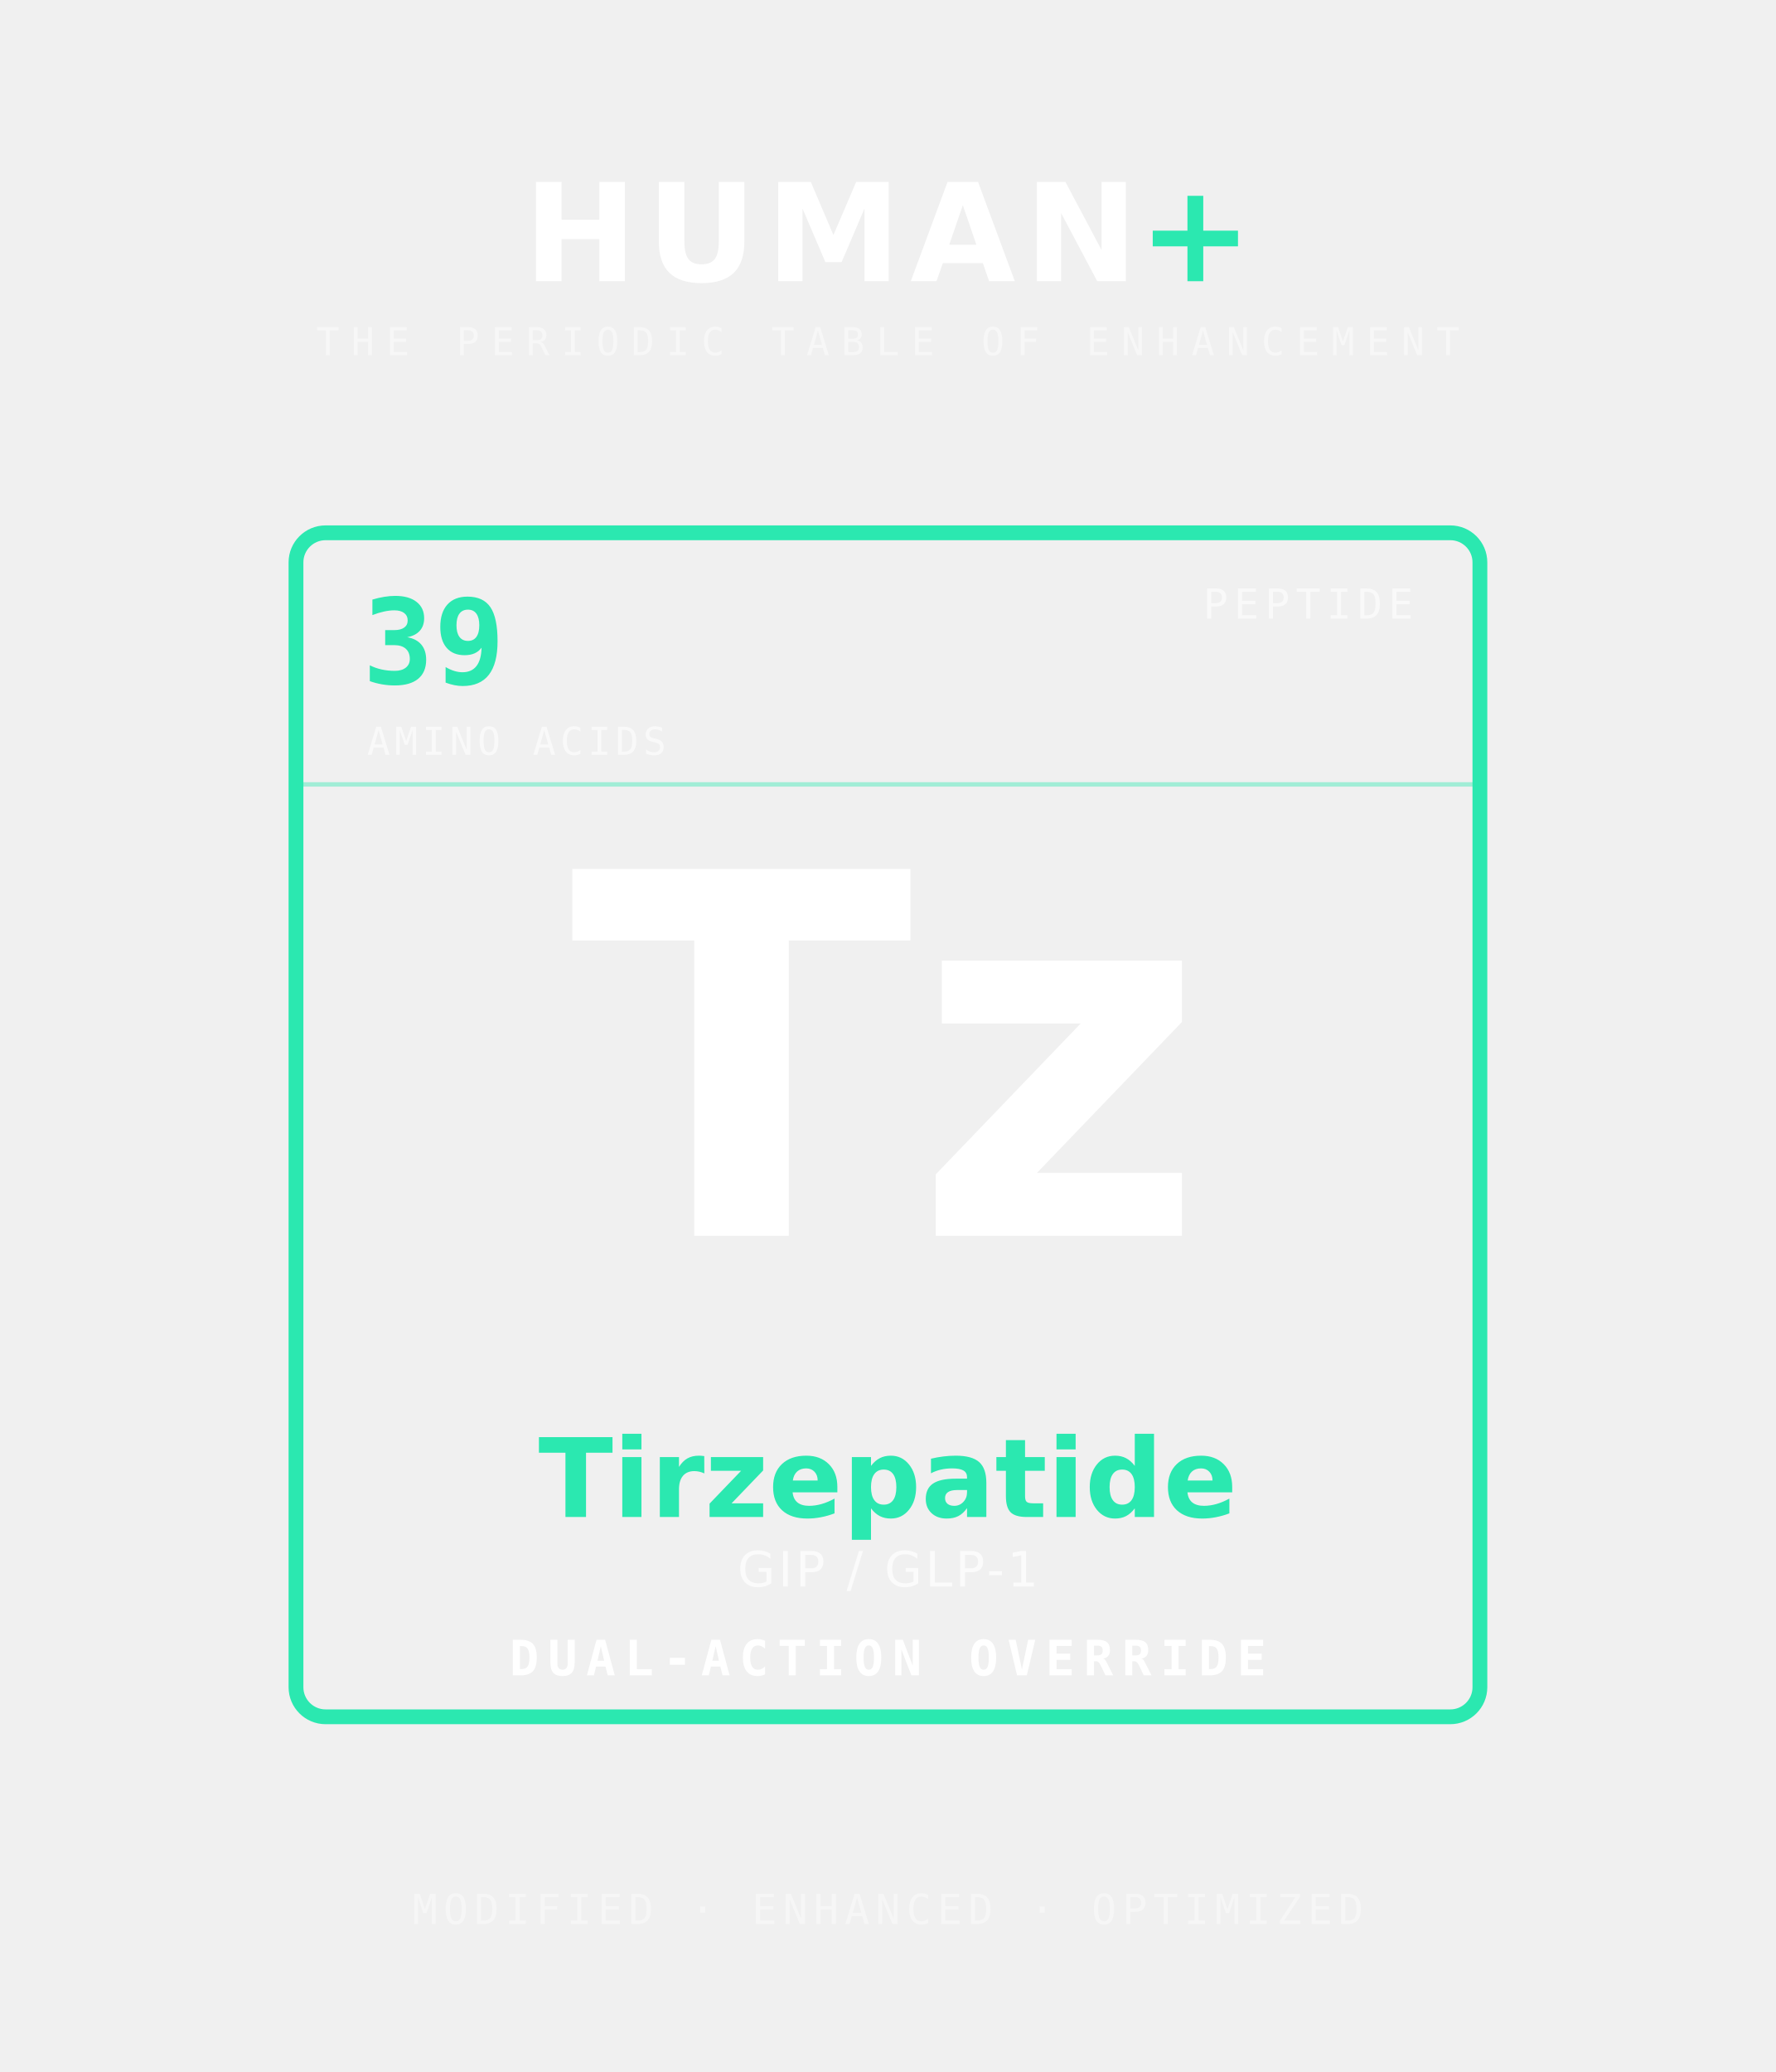
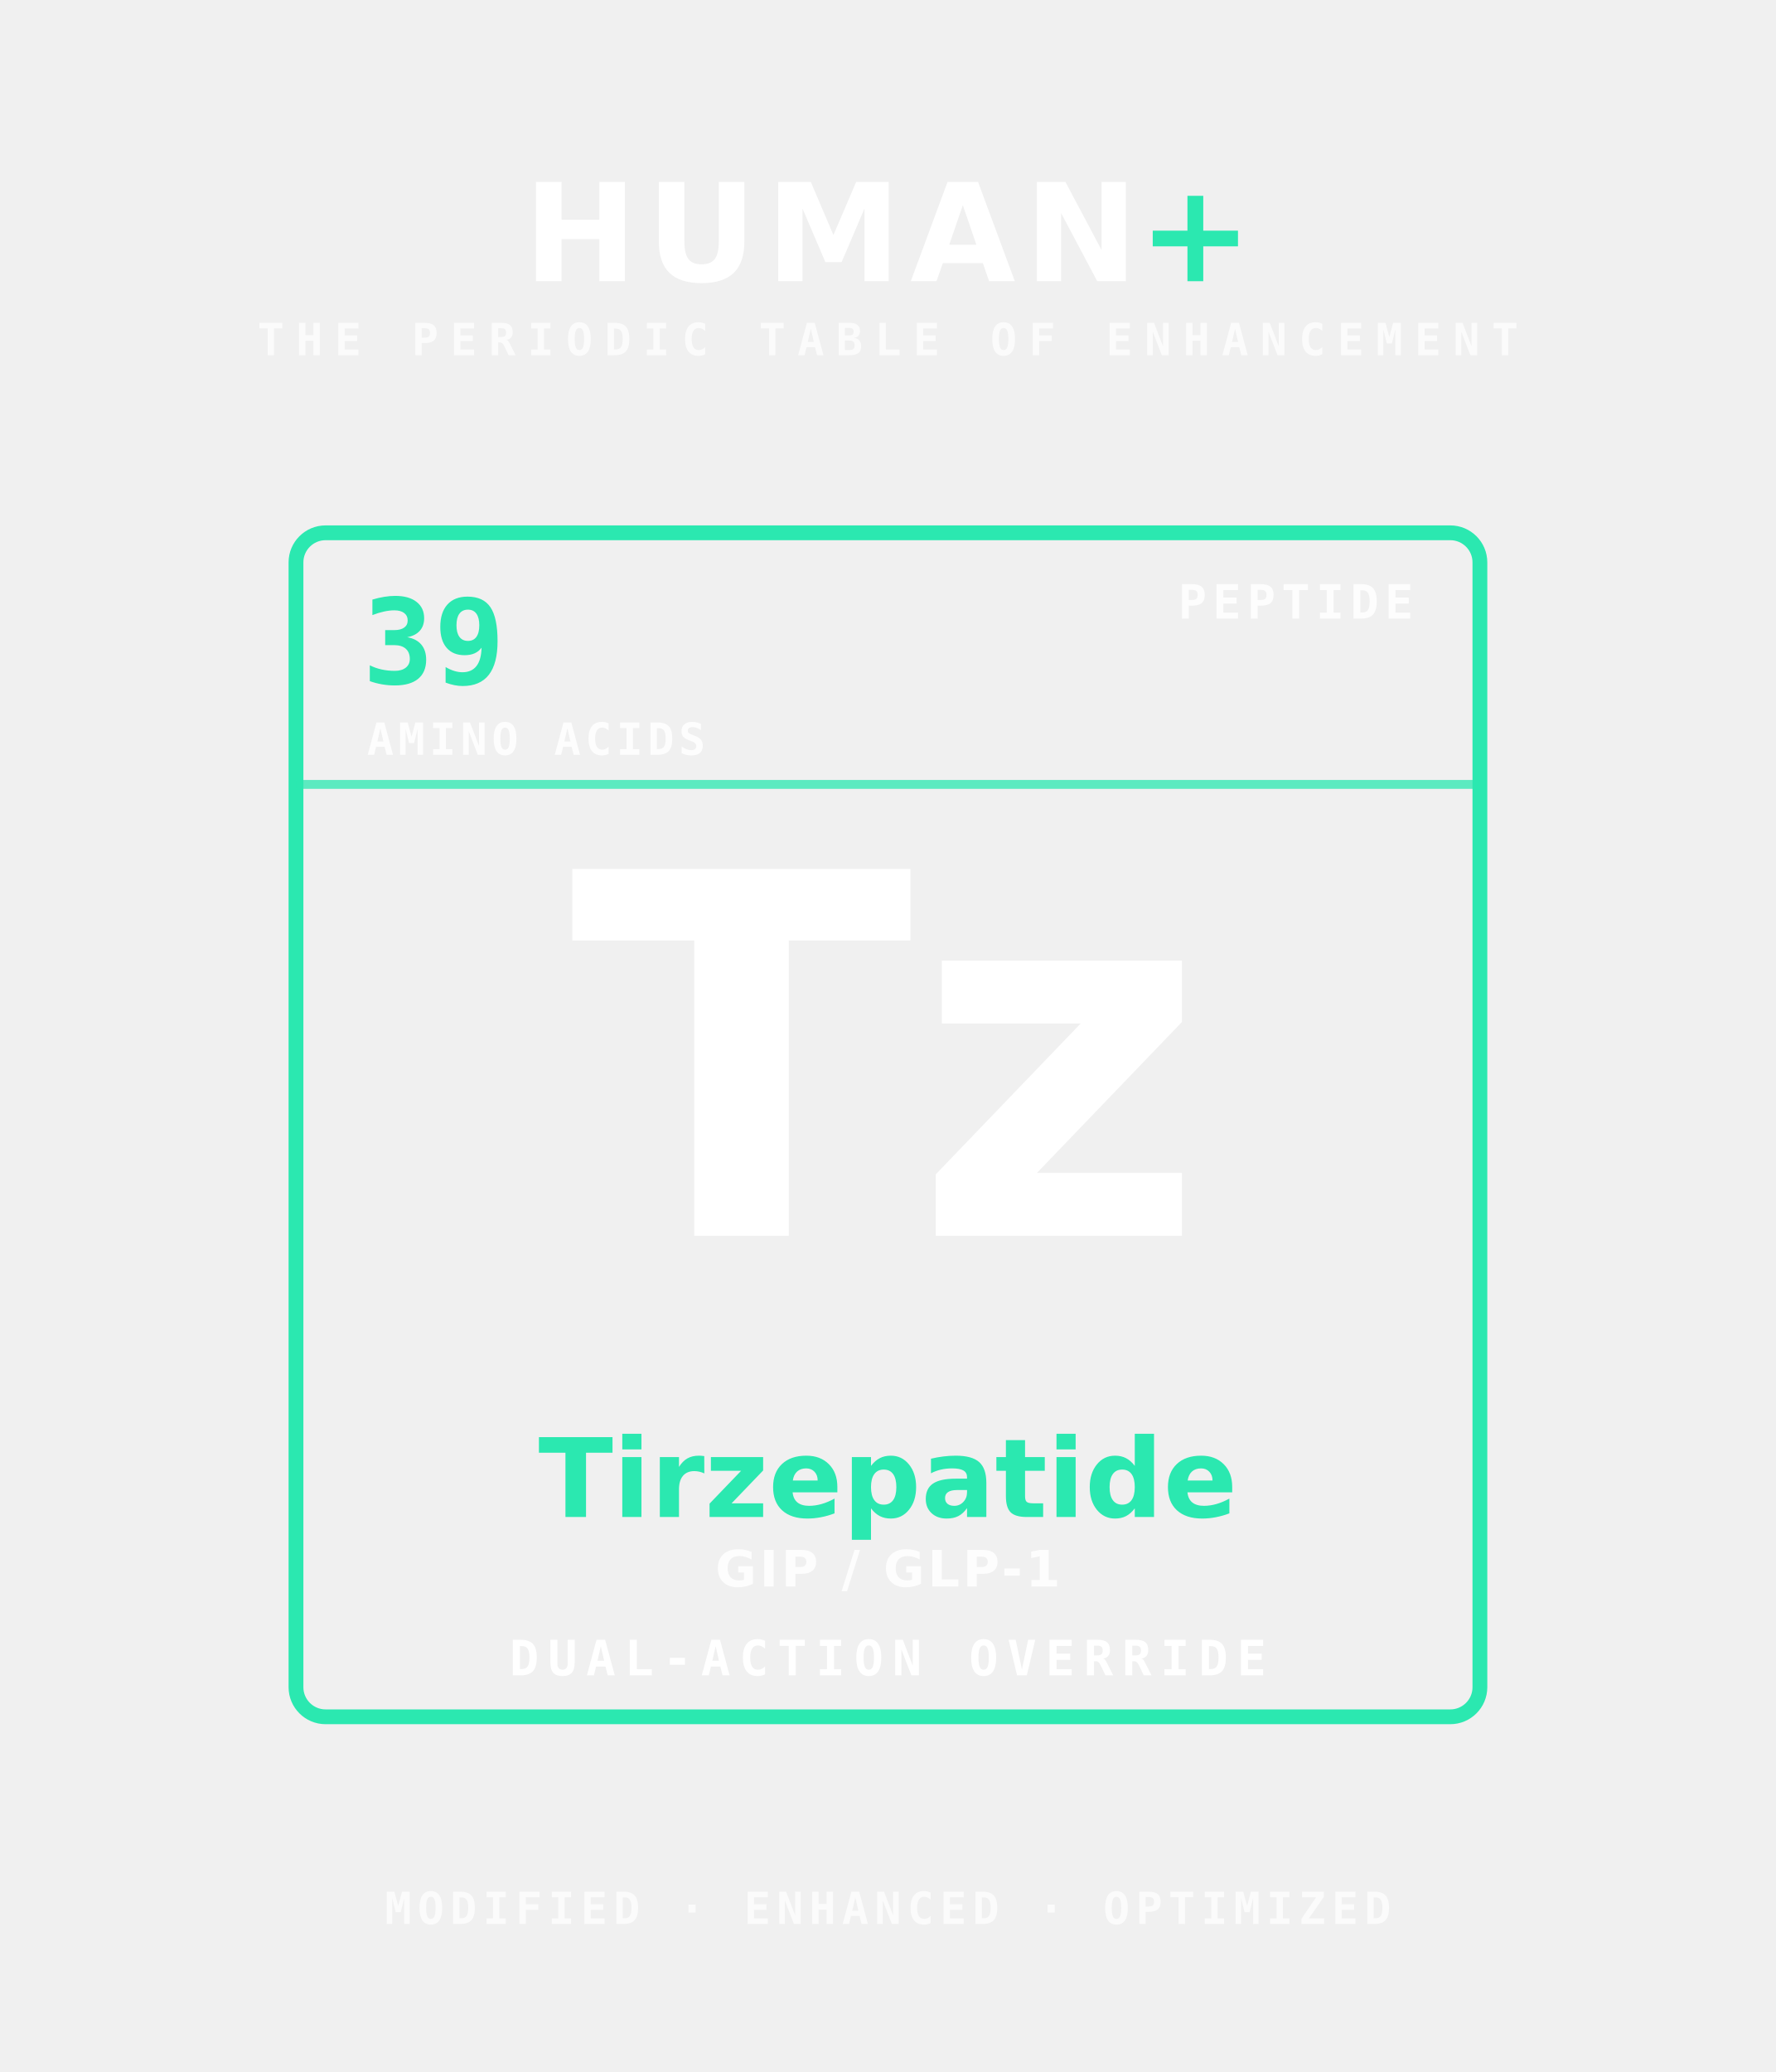
<svg xmlns="http://www.w3.org/2000/svg" viewBox="0 0 1200 1400" width="1200" height="1400">
  <text x="600" y="190" font-family="DejaVu Sans, Liberation Sans, Arial, sans-serif" font-size="92" font-weight="800" text-anchor="middle" letter-spacing="6" fill="#FFFFFF">HUMAN<tspan fill="#2BE8B0">+</tspan>
  </text>
-   <text x="600" y="240" font-family="DejaVu Sans Mono, Liberation Mono, monospace" font-size="26" text-anchor="middle" letter-spacing="8" fill="#FFFFFF" fill-opacity="0.45">THE PERIODIC TABLE OF ENHANCEMENT</text>
+   <text x="600" y="240" font-family="DejaVu Sans Mono, Liberation Mono, monospace" font-size="30" font-weight="700" text-anchor="middle" letter-spacing="8" fill="#FFFFFF" fill-opacity="0.75">THE PERIODIC TABLE OF ENHANCEMENT</text>
  <rect x="200" y="360" width="800" height="800" rx="20" fill="none" stroke="#2BE8B0" stroke-width="10" />
-   <line x1="200" y1="530" x2="1000" y2="530" stroke="#2BE8B0" stroke-width="3" stroke-opacity="0.4" />
+   <line x1="200" y1="530" x2="1000" y2="530" stroke="#2BE8B0" stroke-width="6" stroke-opacity="0.75" />
  <text x="245" y="462" font-family="DejaVu Sans Mono, Liberation Mono, monospace" font-size="80" font-weight="700" fill="#2BE8B0">39</text>
-   <text x="248" y="510" font-family="DejaVu Sans Mono, Liberation Mono, monospace" font-size="26" letter-spacing="3" fill="#FFFFFF" fill-opacity="0.6">AMINO ACIDS</text>
-   <text x="955" y="418" font-family="DejaVu Sans Mono, Liberation Mono, monospace" font-size="28" letter-spacing="4" text-anchor="end" fill="#FFFFFF" fill-opacity="0.6">PEPTIDE</text>
+   <text x="248" y="510" font-family="DejaVu Sans Mono, Liberation Mono, monospace" font-size="30" font-weight="700" letter-spacing="3" fill="#FFFFFF" fill-opacity="0.85">AMINO ACIDS</text>
+   <text x="955" y="418" font-family="DejaVu Sans Mono, Liberation Mono, monospace" font-size="32" font-weight="700" letter-spacing="4" text-anchor="end" fill="#FFFFFF" fill-opacity="0.85">PEPTIDE</text>
  <text x="600.0" y="835" font-family="DejaVu Sans, Liberation Sans, Arial, sans-serif" font-size="340" font-weight="800" text-anchor="middle" fill="#FFFFFF">Tz</text>
  <text x="600.0" y="1025" font-family="DejaVu Sans, Liberation Sans, Arial, sans-serif" font-size="74" font-weight="800" text-anchor="middle" fill="#2BE8B0">Tirzepatide</text>
-   <text x="600.0" y="1072" font-family="DejaVu Sans, Liberation Sans, Arial, sans-serif" font-size="33" letter-spacing="2" text-anchor="middle" fill="#FFFFFF" fill-opacity="0.7">GIP / GLP-1</text>
+   <text x="600.0" y="1072" font-family="DejaVu Sans, Liberation Sans, Arial, sans-serif" font-size="34" font-weight="700" letter-spacing="2" text-anchor="middle" fill="#FFFFFF" fill-opacity="0.85">GIP / GLP-1</text>
  <text x="600.0" y="1132" font-family="DejaVu Sans Mono, Liberation Mono, monospace" font-size="33" font-weight="700" letter-spacing="6" text-anchor="middle" fill="#FFFFFF">DUAL-ACTION OVERRIDE</text>
-   <text x="600" y="1300" font-family="DejaVu Sans Mono, Liberation Mono, monospace" font-size="28" letter-spacing="4" text-anchor="middle" fill="#FFFFFF" fill-opacity="0.4">MODIFIED · ENHANCED · OPTIMIZED</text>
+   <text x="600" y="1300" font-family="DejaVu Sans Mono, Liberation Mono, monospace" font-size="30" font-weight="700" letter-spacing="4" text-anchor="middle" fill="#FFFFFF" fill-opacity="0.7">MODIFIED · ENHANCED · OPTIMIZED</text>
</svg>
